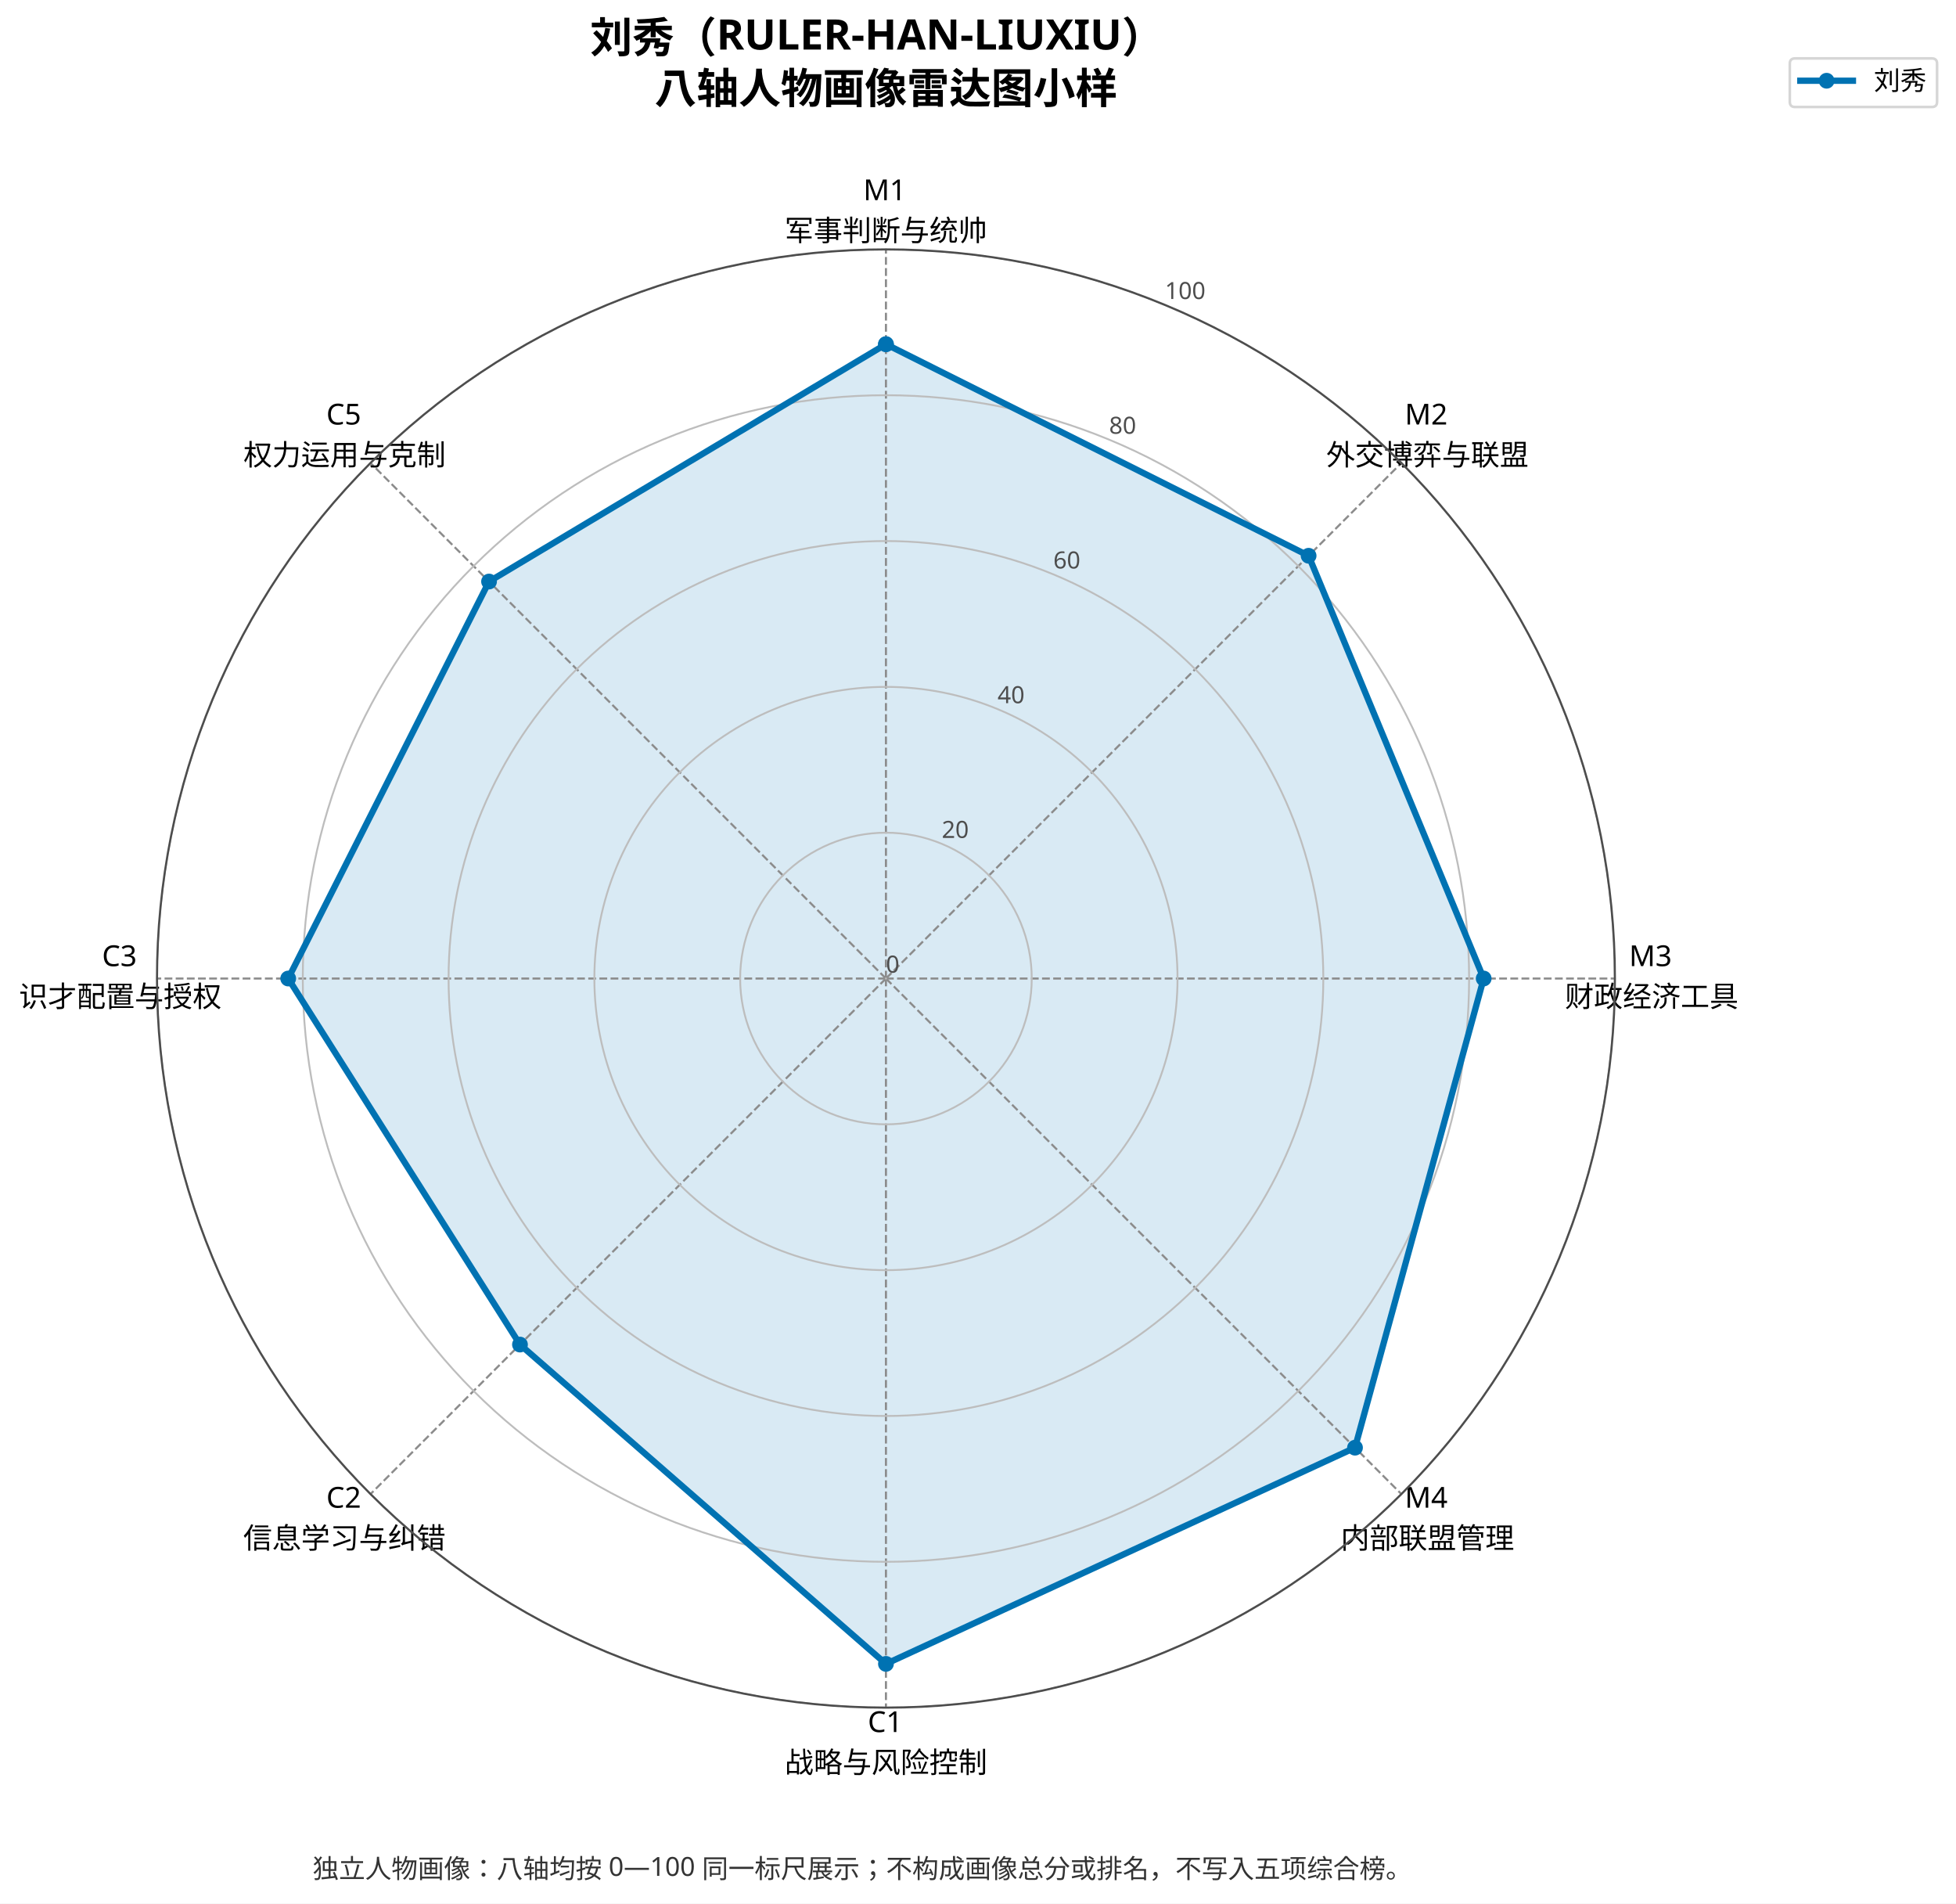
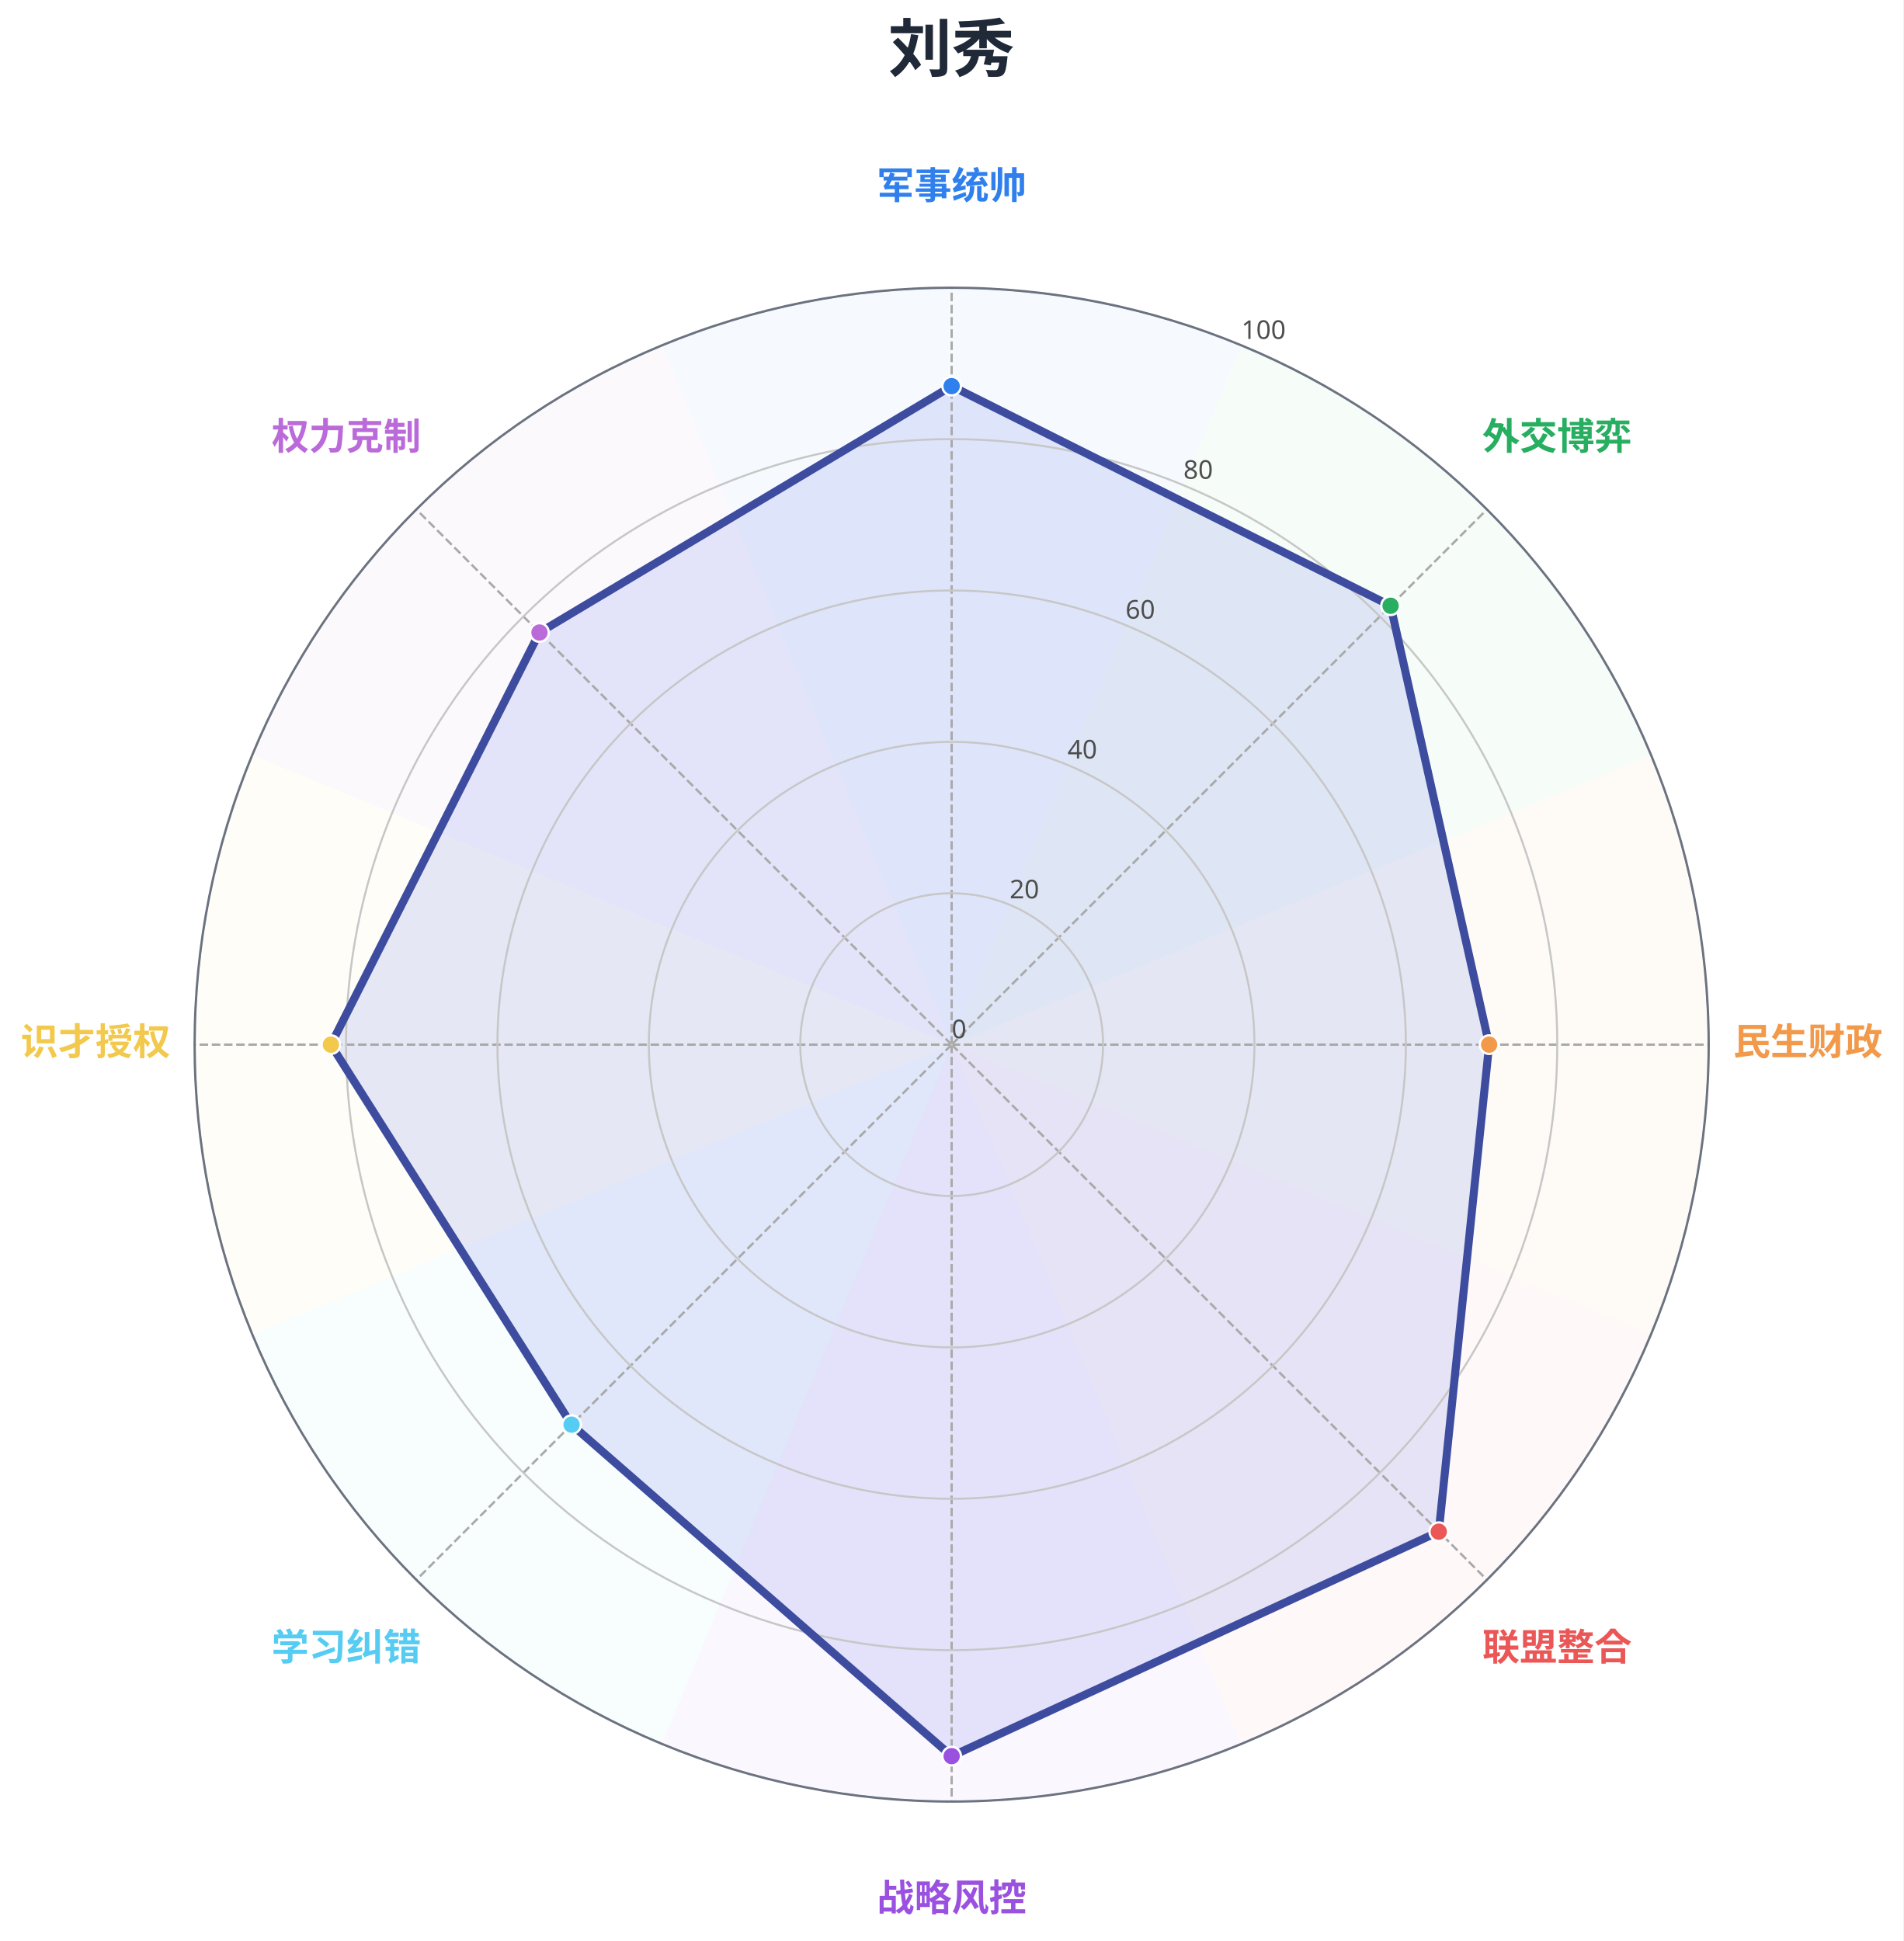
- <svg xmlns="http://www.w3.org/2000/svg" xmlns:xlink="http://www.w3.org/1999/xlink" width="743.812pt" height="723.708pt" viewBox="0 0 743.812 723.708" version="1.1">
+ <svg xmlns="http://www.w3.org/2000/svg" xmlns:xlink="http://www.w3.org/1999/xlink" width="662.08pt" height="675.29pt" viewBox="0 0 662.08 675.29" version="1.1">
  <defs>
    <style type="text/css">*{stroke-linejoin: round; stroke-linecap: butt}</style>
  </defs>
  <g id="figure_1">
    <g id="patch_1">
-       <path d="M 0 723.708  L 743.812 723.708  L 743.812 -0  L 0 -0  z " style="fill: #ffffff" />
+       <path d="M 0 675.29 L 662.08 675.29 L 662.08 -0 L 0 -0 z " style="fill: #ffffff" />
    </g>
    <g id="axes_1">
      <g id="patch_2">
-         <path d="M 614.1 372.022  C 614.1 335.62 606.93 299.572 592.999 265.942  C 579.069 232.311 558.65 201.751 532.91 176.012  C 507.17 150.272 476.611 129.852 442.98 115.922  C 409.349 101.992 373.302 94.822 336.9 94.822  C 300.498 94.822 264.451 101.992 230.82 115.922  C 197.189 129.852 166.63 150.272 140.89 176.012  C 115.15 201.751 94.731 232.311 80.801 265.942  C 66.87 299.572 59.7 335.62 59.7 372.022  C 59.7 408.423 66.87 444.471 80.801 478.101  C 94.731 511.732 115.15 542.292 140.89 568.032  C 166.63 593.771 197.189 614.191 230.82 628.121  C 264.451 642.051 300.498 649.222 336.9 649.222  C 373.302 649.222 409.349 642.051 442.98 628.121  C 476.611 614.191 507.17 593.771 532.91 568.032  C 558.65 542.292 579.069 511.732 592.999 478.101  C 606.93 444.471 614.1 408.423 614.1 372.022  M 336.9 372.022  C 336.9 372.022 336.9 372.022 336.9 372.022  C 336.9 372.022 336.9 372.022 336.9 372.022  C 336.9 372.022 336.9 372.022 336.9 372.022  C 336.9 372.022 336.9 372.022 336.9 372.022  C 336.9 372.022 336.9 372.022 336.9 372.022  C 336.9 372.022 336.9 372.022 336.9 372.022  C 336.9 372.022 336.9 372.022 336.9 372.022  C 336.9 372.022 336.9 372.022 336.9 372.022  C 336.9 372.022 336.9 372.022 336.9 372.022  C 336.9 372.022 336.9 372.022 336.9 372.022  C 336.9 372.022 336.9 372.022 336.9 372.022  C 336.9 372.022 336.9 372.022 336.9 372.022  C 336.9 372.022 336.9 372.022 336.9 372.022  C 336.9 372.022 336.9 372.022 336.9 372.022  C 336.9 372.022 336.9 372.022 336.9 372.022  C 336.9 372.022 336.9 372.022 336.9 372.022  z " style="fill: #ffffff" />
+         <path d="M 594.38 363.438 C 594.38 328.857 587.568 294.611 574.334 262.662 C 561.101 230.713 541.702 201.681 517.25 177.229 C 492.797 152.776 463.765 133.377 431.816 120.144 C 399.867 106.91 365.621 100.098 331.04 100.098 C 296.459 100.098 262.213 106.91 230.264 120.144 C 198.315 133.377 169.283 152.776 144.831 177.229 C 120.378 201.681 100.979 230.713 87.746 262.662 C 74.512 294.611 67.7 328.857 67.7 363.438 C 67.7 398.02 74.512 432.265 87.746 464.214 C 100.979 496.163 120.378 525.195 144.831 549.648 C 169.283 574.1 198.315 593.499 230.264 606.732 C 262.213 619.966 296.459 626.778 331.04 626.778 C 365.621 626.778 399.867 619.966 431.816 606.732 C 463.765 593.499 492.797 574.1 517.25 549.648 C 541.702 525.195 561.101 496.163 574.334 464.214 C 587.568 432.265 594.38 398.02 594.38 363.438 M 331.04 363.438 C 331.04 363.438 331.04 363.438 331.04 363.438 C 331.04 363.438 331.04 363.438 331.04 363.438 C 331.04 363.438 331.04 363.438 331.04 363.438 C 331.04 363.438 331.04 363.438 331.04 363.438 C 331.04 363.438 331.04 363.438 331.04 363.438 C 331.04 363.438 331.04 363.438 331.04 363.438 C 331.04 363.438 331.04 363.438 331.04 363.438 C 331.04 363.438 331.04 363.438 331.04 363.438 C 331.04 363.438 331.04 363.438 331.04 363.438 C 331.04 363.438 331.04 363.438 331.04 363.438 C 331.04 363.438 331.04 363.438 331.04 363.438 C 331.04 363.438 331.04 363.438 331.04 363.438 C 331.04 363.438 331.04 363.438 331.04 363.438 C 331.04 363.438 331.04 363.438 331.04 363.438 C 331.04 363.438 331.04 363.438 331.04 363.438 C 331.04 363.438 331.04 363.438 331.04 363.438 z " style="fill: #ffffff" />
      </g>
      <g id="patch_3">
-         <path d="M 336.9 130.858  L 497.628 211.293  L 564.204 372.022  L 515.269 550.391  L 336.9 632.59  L 197.733 511.189  L 109.596 372.022  L 185.972 221.094  z " clip-path="url(#pc87a358048)" style="fill: #0072b2; opacity: 0.15; stroke: #0072b2; stroke-linejoin: miter" />
+         <path d="M 331.04 363.438 C 331.04 363.438 331.04 363.438 331.04 363.438 C 331.04 363.438 331.04 363.438 331.04 363.438 L 431.816 120.144 C 399.867 106.91 365.621 100.098 331.04 100.098 C 296.459 100.098 262.213 106.91 230.264 120.144 z " clip-path="url(#pf23b8f6670)" style="fill: #2f80ed; opacity: 0.045" />
+       </g>
+       <g id="patch_4">
+         <path d="M 331.04 363.438 C 331.04 363.438 331.04 363.438 331.04 363.438 C 331.04 363.438 331.04 363.438 331.04 363.438 L 574.334 262.662 C 561.101 230.713 541.702 201.681 517.25 177.229 C 492.797 152.776 463.765 133.377 431.816 120.144 z " clip-path="url(#pf23b8f6670)" style="fill: #27ae60; opacity: 0.045" />
+       </g>
+       <g id="patch_5">
+         <path d="M 331.04 363.438 C 331.04 363.438 331.04 363.438 331.04 363.438 C 331.04 363.438 331.04 363.438 331.04 363.438 L 574.334 464.214 C 587.568 432.265 594.38 398.02 594.38 363.438 C 594.38 328.857 587.568 294.611 574.334 262.662 z " clip-path="url(#pf23b8f6670)" style="fill: #f2994a; opacity: 0.045" />
+       </g>
+       <g id="patch_6">
+         <path d="M 331.04 363.438 C 331.04 363.438 331.04 363.438 331.04 363.438 C 331.04 363.438 331.04 363.438 331.04 363.438 L 431.816 606.732 C 463.765 593.499 492.797 574.1 517.25 549.648 C 541.702 525.195 561.101 496.163 574.334 464.214 z " clip-path="url(#pf23b8f6670)" style="fill: #eb5757; opacity: 0.045" />
+       </g>
+       <g id="patch_7">
+         <path d="M 331.04 363.438 C 331.04 363.438 331.04 363.438 331.04 363.438 C 331.04 363.438 331.04 363.438 331.04 363.438 L 230.264 606.732 C 262.213 619.966 296.459 626.778 331.04 626.778 C 365.621 626.778 399.867 619.966 431.816 606.732 z " clip-path="url(#pf23b8f6670)" style="fill: #9b51e0; opacity: 0.045" />
+       </g>
+       <g id="patch_8">
+         <path d="M 331.04 363.438 C 331.04 363.438 331.04 363.438 331.04 363.438 C 331.04 363.438 331.04 363.438 331.04 363.438 L 87.746 464.214 C 100.979 496.163 120.378 525.195 144.831 549.648 C 169.283 574.1 198.315 593.499 230.264 606.732 z " clip-path="url(#pf23b8f6670)" style="fill: #56ccf2; opacity: 0.045" />
+       </g>
+       <g id="patch_9">
+         <path d="M 331.04 363.438 C 331.04 363.438 331.04 363.438 331.04 363.438 C 331.04 363.438 331.04 363.438 331.04 363.438 L 87.746 262.662 C 74.512 294.611 67.7 328.857 67.7 363.438 C 67.7 398.02 74.512 432.265 87.746 464.214 z " clip-path="url(#pf23b8f6670)" style="fill: #f2c94c; opacity: 0.045" />
+       </g>
+       <g id="patch_10">
+         <path d="M 331.04 363.438 C 331.04 363.438 331.04 363.438 331.04 363.438 C 331.04 363.438 331.04 363.438 331.04 363.438 L 230.264 120.144 C 198.315 133.377 169.283 152.776 144.831 177.229 C 120.378 201.681 100.979 230.713 87.746 262.662 z " clip-path="url(#pf23b8f6670)" style="fill: #bb6bd9; opacity: 0.045" />
+       </g>
+       <g id="patch_11">
+         <path d="M 331.04 134.332 L 483.732 210.746 L 518.011 363.438 L 500.491 532.889 L 331.04 610.978 L 198.831 495.647 L 115.101 363.438 L 187.659 220.057 z " clip-path="url(#pf23b8f6670)" style="fill: #5e72e4; opacity: 0.16; stroke: #5e72e4; stroke-linejoin: miter" />
      </g>
      <g id="matplotlib.axis_1">
        <g id="xtick_1">
          <g id="line2d_1">
-             <path d="M 336.9 372.022  L 336.9 94.822  " clip-path="url(#pc87a358048)" style="fill: none; stroke-dasharray: 2.96,1.28; stroke-dashoffset: 0; stroke: #8c8c8c; stroke-width: 0.8" />
+             <path d="M 331.04 363.438 L 331.04 100.098 " clip-path="url(#pf23b8f6670)" style="fill: none; stroke-dasharray: 2.96,1.28; stroke-dashoffset: 0; stroke: #a9a9a9; stroke-width: 0.8" />
          </g>
          <g id="text_1">
-             <text style="font-size: 11px; font-family: 'Microsoft YaHei'" transform="translate(328.3011 76.10863)">M1</text>
-             <text style="font-size: 11px; font-family: 'Microsoft YaHei'" transform="translate(298.4 91.59319)">军事判断与统帅</text>
+             <text style="font-weight: 600; font-size: 13px; font-family: 'Microsoft YaHei'; text-anchor: middle; fill: #2f80ed" x="331.04" y="69.178" transform="rotate(-0 331.04 69.17812)">军事统帅</text>
          </g>
        </g>
        <g id="xtick_2">
          <g id="line2d_2">
-             <path d="M 336.9 372.022  L 532.91 176.012  " clip-path="url(#pc87a358048)" style="fill: none; stroke-dasharray: 2.96,1.28; stroke-dashoffset: 0; stroke: #8c8c8c; stroke-width: 0.8" />
+             <path d="M 331.04 363.438 L 517.25 177.229 " clip-path="url(#pf23b8f6670)" style="fill: none; stroke-dasharray: 2.96,1.28; stroke-dashoffset: 0; stroke: #a9a9a9; stroke-width: 0.8" />
          </g>
          <g id="text_2">
-             <text style="font-size: 11px; font-family: 'Microsoft YaHei'" transform="translate(534.2106 161.3991)">M2</text>
-             <text style="font-size: 11px; font-family: 'Microsoft YaHei'" transform="translate(504.3095 176.8837)">外交博弈与联盟</text>
+             <text style="font-weight: 600; font-size: 13px; font-family: 'Microsoft YaHei'; text-anchor: middle; fill: #27ae60" x="541.645" y="156.413" transform="rotate(-0 541.6447 156.4134)">外交博弈</text>
          </g>
        </g>
        <g id="xtick_3">
          <g id="line2d_3">
-             <path d="M 336.9 372.022  L 614.1 372.022  " clip-path="url(#pc87a358048)" style="fill: none; stroke-dasharray: 2.96,1.28; stroke-dashoffset: 0; stroke: #8c8c8c; stroke-width: 0.8" />
+             <path d="M 331.04 363.438 L 594.38 363.438 " clip-path="url(#pf23b8f6670)" style="fill: none; stroke-dasharray: 2.96,1.28; stroke-dashoffset: 0; stroke: #a9a9a9; stroke-width: 0.8" />
          </g>
          <g id="text_3">
-             <text style="font-size: 11px; font-family: 'Microsoft YaHei'" transform="translate(619.5011 367.3086)">M3</text>
-             <text style="font-size: 11px; font-family: 'Microsoft YaHei'" transform="translate(595.1 382.7932)">财政经济工具</text>
+             <text style="font-weight: 600; font-size: 13px; font-family: 'Microsoft YaHei'; text-anchor: middle; fill: #f2994a" x="628.88" y="367.018" transform="rotate(-0 628.88 367.0181)">民生财政</text>
          </g>
        </g>
        <g id="xtick_4">
          <g id="line2d_4">
-             <path d="M 336.9 372.022  L 532.91 568.032  " clip-path="url(#pc87a358048)" style="fill: none; stroke-dasharray: 2.96,1.28; stroke-dashoffset: 0; stroke: #8c8c8c; stroke-width: 0.8" />
+             <path d="M 331.04 363.438 L 517.25 549.648 " clip-path="url(#pf23b8f6670)" style="fill: none; stroke-dasharray: 2.96,1.28; stroke-dashoffset: 0; stroke: #a9a9a9; stroke-width: 0.8" />
          </g>
          <g id="text_4">
-             <text style="font-size: 11px; font-family: 'Microsoft YaHei'" transform="translate(534.2106 573.2181)">M4</text>
-             <text style="font-size: 11px; font-family: 'Microsoft YaHei'" transform="translate(509.8095 588.7027)">内部联盟管理</text>
+             <text style="font-weight: 600; font-size: 13px; font-family: 'Microsoft YaHei'; text-anchor: middle; fill: #eb5757" x="541.645" y="577.623" transform="rotate(-0 541.6447 577.6228)">联盟整合</text>
          </g>
        </g>
        <g id="xtick_5">
          <g id="line2d_5">
-             <path d="M 336.9 372.022  L 336.9 649.222  " clip-path="url(#pc87a358048)" style="fill: none; stroke-dasharray: 2.96,1.28; stroke-dashoffset: 0; stroke: #8c8c8c; stroke-width: 0.8" />
+             <path d="M 331.04 363.438 L 331.04 626.778 " clip-path="url(#pf23b8f6670)" style="fill: none; stroke-dasharray: 2.96,1.28; stroke-dashoffset: 0; stroke: #a9a9a9; stroke-width: 0.8" />
          </g>
          <g id="text_5">
-             <text style="font-size: 11px; font-family: 'Microsoft YaHei'" transform="translate(329.9958 658.5086)">C1</text>
-             <text style="font-size: 11px; font-family: 'Microsoft YaHei'" transform="translate(298.4 673.9932)">战略与风险控制</text>
+             <text style="font-weight: 600; font-size: 13px; font-family: 'Microsoft YaHei'; text-anchor: middle; fill: #9b51e0" x="331.04" y="664.858" transform="rotate(-0 331.04 664.8581)">战略风控</text>
          </g>
        </g>
        <g id="xtick_6">
          <g id="line2d_6">
-             <path d="M 336.9 372.022  L 140.89 568.032  " clip-path="url(#pc87a358048)" style="fill: none; stroke-dasharray: 2.96,1.28; stroke-dashoffset: 0; stroke: #8c8c8c; stroke-width: 0.8" />
+             <path d="M 331.04 363.438 L 144.831 549.648 " clip-path="url(#pf23b8f6670)" style="fill: none; stroke-dasharray: 2.96,1.28; stroke-dashoffset: 0; stroke: #a9a9a9; stroke-width: 0.8" />
          </g>
          <g id="text_6">
-             <text style="font-size: 11px; font-family: 'Microsoft YaHei'" transform="translate(124.0863 573.2181)">C2</text>
-             <text style="font-size: 11px; font-family: 'Microsoft YaHei'" transform="translate(92.4905 588.7027)">信息学习与纠错</text>
+             <text style="font-weight: 600; font-size: 13px; font-family: 'Microsoft YaHei'; text-anchor: middle; fill: #56ccf2" x="120.435" y="577.623" transform="rotate(-0 120.4353 577.6228)">学习纠错</text>
          </g>
        </g>
        <g id="xtick_7">
          <g id="line2d_7">
-             <path d="M 336.9 372.022  L 59.7 372.022  " clip-path="url(#pc87a358048)" style="fill: none; stroke-dasharray: 2.96,1.28; stroke-dashoffset: 0; stroke: #8c8c8c; stroke-width: 0.8" />
+             <path d="M 331.04 363.438 L 67.7 363.438 " clip-path="url(#pf23b8f6670)" style="fill: none; stroke-dasharray: 2.96,1.28; stroke-dashoffset: 0; stroke: #a9a9a9; stroke-width: 0.8" />
          </g>
          <g id="text_7">
-             <text style="font-size: 11px; font-family: 'Microsoft YaHei'" transform="translate(38.79578 367.3086)">C3</text>
-             <text style="font-size: 11px; font-family: 'Microsoft YaHei'" transform="translate(7.2 382.7932)">识才配置与授权</text>
+             <text style="font-weight: 600; font-size: 13px; font-family: 'Microsoft YaHei'; text-anchor: middle; fill: #f2c94c" x="33.2" y="367.018" transform="rotate(-0 33.2 367.0181)">识才授权</text>
          </g>
        </g>
        <g id="xtick_8">
          <g id="line2d_8">
-             <path d="M 336.9 372.022  L 140.89 176.012  " clip-path="url(#pc87a358048)" style="fill: none; stroke-dasharray: 2.96,1.28; stroke-dashoffset: 0; stroke: #8c8c8c; stroke-width: 0.8" />
+             <path d="M 331.04 363.438 L 144.831 177.229 " clip-path="url(#pf23b8f6670)" style="fill: none; stroke-dasharray: 2.96,1.28; stroke-dashoffset: 0; stroke: #a9a9a9; stroke-width: 0.8" />
          </g>
          <g id="text_8">
-             <text style="font-size: 11px; font-family: 'Microsoft YaHei'" transform="translate(124.0863 161.3991)">C5</text>
-             <text style="font-size: 11px; font-family: 'Microsoft YaHei'" transform="translate(92.4905 176.8837)">权力运用与克制</text>
+             <text style="font-weight: 600; font-size: 13px; font-family: 'Microsoft YaHei'; text-anchor: middle; fill: #bb6bd9" x="120.435" y="156.413" transform="rotate(-0 120.4353 156.4134)">权力克制</text>
          </g>
        </g>
      </g>
      <g id="matplotlib.axis_2">
        <g id="ytick_1">
          <g id="line2d_9">
-             <path d="M 336.9 372.022  C 336.9 372.022 336.9 372.022 336.9 372.022  C 336.9 372.022 336.9 372.022 336.9 372.022  C 336.9 372.022 336.9 372.022 336.9 372.022  C 336.9 372.022 336.9 372.022 336.9 372.022  C 336.9 372.022 336.9 372.022 336.9 372.022  C 336.9 372.022 336.9 372.022 336.9 372.022  C 336.9 372.022 336.9 372.022 336.9 372.022  C 336.9 372.022 336.9 372.022 336.9 372.022  C 336.9 372.022 336.9 372.022 336.9 372.022  C 336.9 372.022 336.9 372.022 336.9 372.022  C 336.9 372.022 336.9 372.022 336.9 372.022  C 336.9 372.022 336.9 372.022 336.9 372.022  C 336.9 372.022 336.9 372.022 336.9 372.022  C 336.9 372.022 336.9 372.022 336.9 372.022  C 336.9 372.022 336.9 372.022 336.9 372.022  C 336.9 372.022 336.9 372.022 336.9 372.022  " clip-path="url(#pc87a358048)" style="fill: none; stroke: #bdbdbd; stroke-width: 0.7; stroke-linecap: square" />
+             <path d="M 331.04 363.438 C 331.04 363.438 331.04 363.438 331.04 363.438 C 331.04 363.438 331.04 363.438 331.04 363.438 C 331.04 363.438 331.04 363.438 331.04 363.438 C 331.04 363.438 331.04 363.438 331.04 363.438 C 331.04 363.438 331.04 363.438 331.04 363.438 C 331.04 363.438 331.04 363.438 331.04 363.438 C 331.04 363.438 331.04 363.438 331.04 363.438 C 331.04 363.438 331.04 363.438 331.04 363.438 C 331.04 363.438 331.04 363.438 331.04 363.438 C 331.04 363.438 331.04 363.438 331.04 363.438 C 331.04 363.438 331.04 363.438 331.04 363.438 C 331.04 363.438 331.04 363.438 331.04 363.438 C 331.04 363.438 331.04 363.438 331.04 363.438 C 331.04 363.438 331.04 363.438 331.04 363.438 C 331.04 363.438 331.04 363.438 331.04 363.438 C 331.04 363.438 331.04 363.438 331.04 363.438 " clip-path="url(#pf23b8f6670)" style="fill: none; stroke: #c7c7c7; stroke-width: 0.7; stroke-linecap: square" />
          </g>
          <g id="text_9">
-             <text style="font-size: 9px; font-family: 'Microsoft YaHei'; text-anchor: start; fill: #4d4d4d" x="336.9" y="369.784" transform="rotate(-0 336.9 369.7843)">0</text>
+             <text style="font-size: 9px; font-family: 'Microsoft YaHei'; text-anchor: start; fill: #4d4d4d" x="331.04" y="361.201" transform="rotate(-0 331.04 361.2007)">0</text>
          </g>
        </g>
        <g id="ytick_2">
          <g id="line2d_10">
-             <path d="M 336.9 316.582  C 344.18 316.582 351.39 318.016 358.116 320.802  C 364.842 323.588 370.954 327.672 376.102 332.82  C 381.25 337.968 385.334 344.08 388.12 350.806  C 390.906 357.532 392.34 364.741 392.34 372.022  C 392.34 379.302 390.906 386.511 388.12 393.238  C 385.334 399.964 381.25 406.076 376.102 411.224  C 370.954 416.372 364.842 420.455 358.116 423.241  C 351.39 426.028 344.18 427.462 336.9 427.462  C 329.62 427.462 322.41 426.028 315.684 423.241  C 308.958 420.455 302.846 416.372 297.698 411.224  C 292.55 406.076 288.466 399.964 285.68 393.238  C 282.894 386.511 281.46 379.302 281.46 372.022  C 281.46 364.741 282.894 357.532 285.68 350.806  C 288.466 344.08 292.55 337.968 297.698 332.82  C 302.846 327.672 308.958 323.588 315.684 320.802  C 322.41 318.016 329.62 316.582 336.9 316.582  " clip-path="url(#pc87a358048)" style="fill: none; stroke: #bdbdbd; stroke-width: 0.7; stroke-linecap: square" />
+             <path d="M 331.04 310.77 C 337.956 310.77 344.805 312.132 351.195 314.779 C 357.585 317.426 363.391 321.306 368.282 326.196 C 373.172 331.087 377.052 336.893 379.699 343.283 C 382.346 349.673 383.708 356.522 383.708 363.438 C 383.708 370.354 382.346 377.203 379.699 383.593 C 377.052 389.983 373.172 395.789 368.282 400.68 C 363.391 405.571 357.585 409.45 351.195 412.097 C 344.805 414.744 337.956 416.106 331.04 416.106 C 324.124 416.106 317.275 414.744 310.885 412.097 C 304.495 409.45 298.689 405.571 293.798 400.68 C 288.908 395.789 285.028 389.983 282.381 383.593 C 279.734 377.203 278.372 370.354 278.372 363.438 C 278.372 356.522 279.734 349.673 282.381 343.283 C 285.028 336.893 288.908 331.087 293.798 326.196 C 298.689 321.306 304.495 317.426 310.885 314.779 C 317.275 312.132 324.124 310.77 331.04 310.77 " clip-path="url(#pf23b8f6670)" style="fill: none; stroke: #c7c7c7; stroke-width: 0.7; stroke-linecap: square" />
          </g>
          <g id="text_10">
-             <text style="font-size: 9px; font-family: 'Microsoft YaHei'; text-anchor: start; fill: #4d4d4d" x="358.116" y="318.564" transform="rotate(-0 358.116 318.5644)">20</text>
+             <text style="font-size: 9px; font-family: 'Microsoft YaHei'; text-anchor: start; fill: #4d4d4d" x="351.195" y="312.542" transform="rotate(-0 351.1952 312.5418)">20</text>
          </g>
        </g>
        <g id="ytick_3">
          <g id="line2d_11">
-             <path d="M 336.9 261.142  C 351.461 261.142 365.88 264.01 379.332 269.582  C 392.784 275.154 405.008 283.322 415.304 293.618  C 425.6 303.914 433.768 316.137 439.34 329.59  C 444.912 343.042 447.78 357.461 447.78 372.022  C 447.78 386.582 444.912 401.001 439.34 414.454  C 433.768 427.906 425.6 440.13 415.304 450.426  C 405.008 460.722 392.784 468.889 379.332 474.461  C 365.88 480.033 351.461 482.902 336.9 482.902  C 322.339 482.902 307.92 480.033 294.468 474.461  C 281.016 468.889 268.792 460.722 258.496 450.426  C 248.2 440.13 240.032 427.906 234.46 414.454  C 228.888 401.001 226.02 386.582 226.02 372.022  C 226.02 357.461 228.888 343.042 234.46 329.59  C 240.032 316.137 248.2 303.914 258.496 293.618  C 268.792 283.322 281.016 275.154 294.468 269.582  C 307.92 264.01 322.339 261.142 336.9 261.142  " clip-path="url(#pc87a358048)" style="fill: none; stroke: #bdbdbd; stroke-width: 0.7; stroke-linecap: square" />
+             <path d="M 331.04 258.102 C 344.873 258.102 358.571 260.827 371.35 266.12 C 384.13 271.414 395.743 279.173 405.524 288.954 C 415.305 298.735 423.064 310.348 428.358 323.128 C 433.651 335.907 436.376 349.605 436.376 363.438 C 436.376 377.271 433.651 390.969 428.358 403.748 C 423.064 416.528 415.305 428.141 405.524 437.922 C 395.743 447.703 384.13 455.462 371.35 460.756 C 358.571 466.049 344.873 468.774 331.04 468.774 C 317.207 468.774 303.509 466.049 290.73 460.756 C 277.95 455.462 266.337 447.703 256.556 437.922 C 246.775 428.141 239.016 416.528 233.722 403.748 C 228.429 390.969 225.704 377.271 225.704 363.438 C 225.704 349.605 228.429 335.907 233.722 323.128 C 239.016 310.348 246.775 298.735 256.556 288.954 C 266.337 279.173 277.95 271.414 290.73 266.12 C 303.509 260.827 317.207 258.102 331.04 258.102 " clip-path="url(#pf23b8f6670)" style="fill: none; stroke: #c7c7c7; stroke-width: 0.7; stroke-linecap: square" />
          </g>
          <g id="text_11">
-             <text style="font-size: 9px; font-family: 'Microsoft YaHei'; text-anchor: start; fill: #4d4d4d" x="379.332" y="267.345" transform="rotate(-0 379.3319 267.3445)">40</text>
+             <text style="font-size: 9px; font-family: 'Microsoft YaHei'; text-anchor: start; fill: #4d4d4d" x="371.35" y="263.883" transform="rotate(-0 371.3503 263.8829)">40</text>
          </g>
        </g>
        <g id="ytick_4">
          <g id="line2d_12">
-             <path d="M 336.9 205.702  C 358.741 205.702 380.37 210.004 400.548 218.362  C 420.726 226.72 439.062 238.972 454.506 254.416  C 469.95 269.859 482.201 288.195 490.56 308.374  C 498.918 328.552 503.22 350.181 503.22 372.022  C 503.22 393.863 498.918 415.491 490.56 435.67  C 482.201 455.848 469.95 474.184 454.506 489.628  C 439.062 505.071 420.726 517.323 400.548 525.681  C 380.37 534.039 358.741 538.342 336.9 538.342  C 315.059 538.342 293.43 534.039 273.252 525.681  C 253.074 517.323 234.738 505.071 219.294 489.628  C 203.85 474.184 191.599 455.848 183.24 435.67  C 174.882 415.491 170.58 393.863 170.58 372.022  C 170.58 350.181 174.882 328.552 183.24 308.374  C 191.599 288.195 203.85 269.859 219.294 254.416  C 234.738 238.972 253.074 226.72 273.252 218.362  C 293.43 210.004 315.059 205.702 336.9 205.702  " clip-path="url(#pc87a358048)" style="fill: none; stroke: #bdbdbd; stroke-width: 0.7; stroke-linecap: square" />
+             <path d="M 331.04 205.434 C 351.789 205.434 372.336 209.521 391.506 217.461 C 410.675 225.402 428.094 237.041 442.766 251.712 C 457.437 266.384 469.076 283.803 477.017 302.973 C 484.957 322.142 489.044 342.689 489.044 363.438 C 489.044 384.187 484.957 404.734 477.017 423.904 C 469.076 443.073 457.437 460.492 442.766 475.164 C 428.094 489.835 410.675 501.474 391.506 509.415 C 372.336 517.355 351.789 521.442 331.04 521.442 C 310.291 521.442 289.744 517.355 270.574 509.415 C 251.405 501.474 233.986 489.835 219.314 475.164 C 204.643 460.492 193.004 443.073 185.063 423.904 C 177.123 404.734 173.036 384.187 173.036 363.438 C 173.036 342.689 177.123 322.142 185.063 302.973 C 193.004 283.803 204.643 266.384 219.314 251.712 C 233.986 237.041 251.405 225.402 270.574 217.461 C 289.744 209.521 310.291 205.434 331.04 205.434 " clip-path="url(#pf23b8f6670)" style="fill: none; stroke: #c7c7c7; stroke-width: 0.7; stroke-linecap: square" />
          </g>
          <g id="text_12">
-             <text style="font-size: 9px; font-family: 'Microsoft YaHei'; text-anchor: start; fill: #4d4d4d" x="400.548" y="216.125" transform="rotate(-0 400.5479 216.1246)">60</text>
+             <text style="font-size: 9px; font-family: 'Microsoft YaHei'; text-anchor: start; fill: #4d4d4d" x="391.506" y="215.224" transform="rotate(-0 391.5055 215.224)">60</text>
          </g>
        </g>
        <g id="ytick_5">
          <g id="line2d_13">
-             <path d="M 336.9 150.262  C 366.021 150.262 394.859 155.998 421.764 167.142  C 448.668 178.286 473.116 194.622 493.708 215.214  C 514.3 235.805 530.635 260.253 541.78 287.158  C 552.924 314.062 558.66 342.9 558.66 372.022  C 558.66 401.143 552.924 429.981 541.78 456.885  C 530.635 483.79 514.3 508.238 493.708 528.83  C 473.116 549.421 448.668 565.757 421.764 576.901  C 394.859 588.045 366.021 593.782 336.9 593.782  C 307.779 593.782 278.941 588.045 252.036 576.901  C 225.132 565.757 200.684 549.421 180.092 528.83  C 159.5 508.238 143.165 483.79 132.02 456.885  C 120.876 429.981 115.14 401.143 115.14 372.022  C 115.14 342.9 120.876 314.062 132.02 287.158  C 143.165 260.253 159.5 235.805 180.092 215.214  C 200.684 194.622 225.132 178.286 252.036 167.142  C 278.941 155.998 307.779 150.262 336.9 150.262  " clip-path="url(#pc87a358048)" style="fill: none; stroke: #bdbdbd; stroke-width: 0.7; stroke-linecap: square" />
+             <path d="M 331.04 152.766 C 358.705 152.766 386.101 158.215 411.661 168.802 C 437.22 179.39 460.445 194.908 480.008 214.47 C 499.57 234.033 515.089 257.258 525.676 282.817 C 536.263 308.377 541.712 335.773 541.712 363.438 C 541.712 391.103 536.263 418.499 525.676 444.059 C 515.089 469.618 499.57 492.843 480.008 512.406 C 460.445 531.968 437.22 547.487 411.661 558.074 C 386.101 568.661 358.705 574.11 331.04 574.11 C 303.375 574.11 275.979 568.661 250.419 558.074 C 224.86 547.487 201.635 531.968 182.072 512.406 C 162.51 492.843 146.991 469.618 136.404 444.059 C 125.817 418.499 120.368 391.103 120.368 363.438 C 120.368 335.773 125.817 308.377 136.404 282.817 C 146.991 257.258 162.51 234.033 182.072 214.47 C 201.635 194.908 224.86 179.39 250.419 168.802 C 275.979 158.215 303.375 152.766 331.04 152.766 " clip-path="url(#pf23b8f6670)" style="fill: none; stroke: #c7c7c7; stroke-width: 0.7; stroke-linecap: square" />
          </g>
          <g id="text_13">
-             <text style="font-size: 9px; font-family: 'Microsoft YaHei'; text-anchor: start; fill: #4d4d4d" x="421.764" y="164.905" transform="rotate(-0 421.7639 164.9047)">80</text>
+             <text style="font-size: 9px; font-family: 'Microsoft YaHei'; text-anchor: start; fill: #4d4d4d" x="411.661" y="166.565" transform="rotate(-0 411.6607 166.5652)">80</text>
          </g>
        </g>
        <g id="ytick_6">
          <g id="line2d_14">
-             <path d="M 336.9 94.822  C 373.302 94.822 409.349 101.992 442.98 115.922  C 476.611 129.852 507.17 150.272 532.91 176.012  C 558.65 201.751 579.069 232.311 592.999 265.942  C 606.93 299.572 614.1 335.62 614.1 372.022  C 614.1 408.423 606.93 444.471 592.999 478.101  C 579.069 511.732 558.65 542.292 532.91 568.032  C 507.17 593.771 476.611 614.191 442.98 628.121  C 409.349 642.051 373.302 649.222 336.9 649.222  C 300.498 649.222 264.451 642.051 230.82 628.121  C 197.189 614.191 166.63 593.771 140.89 568.032  C 115.15 542.292 94.731 511.732 80.801 478.101  C 66.87 444.471 59.7 408.423 59.7 372.022  C 59.7 335.62 66.87 299.572 80.801 265.942  C 94.731 232.311 115.15 201.751 140.89 176.012  C 166.63 150.272 197.189 129.852 230.82 115.922  C 264.451 101.992 300.498 94.822 336.9 94.822  " clip-path="url(#pc87a358048)" style="fill: none; stroke: #bdbdbd; stroke-width: 0.7; stroke-linecap: square" />
+             <path d="M 331.04 100.098 C 365.621 100.098 399.867 106.91 431.816 120.144 C 463.765 133.377 492.797 152.776 517.25 177.229 C 541.702 201.681 561.101 230.713 574.334 262.662 C 587.568 294.611 594.38 328.857 594.38 363.438 C 594.38 398.02 587.568 432.265 574.334 464.214 C 561.101 496.163 541.702 525.195 517.25 549.648 C 492.797 574.1 463.765 593.499 431.816 606.732 C 399.867 619.966 365.621 626.778 331.04 626.778 C 296.459 626.778 262.213 619.966 230.264 606.732 C 198.315 593.499 169.283 574.1 144.831 549.648 C 120.378 525.195 100.979 496.163 87.746 464.214 C 74.512 432.265 67.7 398.02 67.7 363.438 C 67.7 328.857 74.512 294.611 87.746 262.662 C 100.979 230.713 120.378 201.681 144.831 177.229 C 169.283 152.776 198.315 133.377 230.264 120.144 C 262.213 106.91 296.459 100.098 331.04 100.098 " clip-path="url(#pf23b8f6670)" style="fill: none; stroke: #c7c7c7; stroke-width: 0.7; stroke-linecap: square" />
          </g>
          <g id="text_14">
-             <text style="font-size: 9px; font-family: 'Microsoft YaHei'; text-anchor: start; fill: #4d4d4d" x="442.98" y="113.685" transform="rotate(-0 442.9798 113.6849)">100</text>
+             <text style="font-size: 9px; font-family: 'Microsoft YaHei'; text-anchor: start; fill: #4d4d4d" x="431.816" y="117.906" transform="rotate(-0 431.8159 117.9063)">100</text>
          </g>
        </g>
      </g>
      <g id="line2d_15">
-         <path d="M 336.9 130.858  L 497.628 211.293  L 564.204 372.022  L 515.269 550.391  L 336.9 632.59  L 197.733 511.189  L 109.596 372.022  L 185.972 221.094  L 336.9 130.858  " clip-path="url(#pc87a358048)" style="fill: none; stroke: #0072b2; stroke-width: 2.4; stroke-linecap: square" />
+         <path d="M 331.04 134.332 L 483.732 210.746 L 518.011 363.438 L 500.491 532.889 L 331.04 610.978 L 198.831 495.647 L 115.101 363.438 L 187.659 220.057 L 331.04 134.332 " clip-path="url(#pf23b8f6670)" style="fill: none; stroke: #3d4c9e; stroke-width: 2.8; stroke-linecap: square" />
        <defs>
-           <path id="mfef330b2f8" d="M 0 2.5  C 0.663 2.5 1.299 2.237 1.768 1.768  C 2.237 1.299 2.5 0.663 2.5 0  C 2.5 -0.663 2.237 -1.299 1.768 -1.768  C 1.299 -2.237 0.663 -2.5 0 -2.5  C -0.663 -2.5 -1.299 -2.237 -1.768 -1.768  C -2.237 -1.299 -2.5 -0.663 -2.5 0  C -2.5 0.663 -2.237 1.299 -1.768 1.768  C -1.299 2.237 -0.663 2.5 0 2.5  z " style="stroke: #0072b2" />
+           <path id="mc73591cee4" d="M 0 2.75 C 0.729 2.75 1.429 2.46 1.945 1.945 C 2.46 1.429 2.75 0.729 2.75 0 C 2.75 -0.729 2.46 -1.429 1.945 -1.945 C 1.429 -2.46 0.729 -2.75 0 -2.75 C -0.729 -2.75 -1.429 -2.46 -1.945 -1.945 C -2.46 -1.429 -2.75 -0.729 -2.75 0 C -2.75 0.729 -2.46 1.429 -1.945 1.945 C -1.429 2.46 -0.729 2.75 0 2.75 z " style="stroke: #3d4c9e" />
        </defs>
-         <g clip-path="url(#pc87a358048)">
-           <use xlink:href="#mfef330b2f8" x="336.9" y="130.858" style="fill: #0072b2; stroke: #0072b2" />
-           <use xlink:href="#mfef330b2f8" x="497.628" y="211.293" style="fill: #0072b2; stroke: #0072b2" />
-           <use xlink:href="#mfef330b2f8" x="564.204" y="372.022" style="fill: #0072b2; stroke: #0072b2" />
-           <use xlink:href="#mfef330b2f8" x="515.269" y="550.391" style="fill: #0072b2; stroke: #0072b2" />
-           <use xlink:href="#mfef330b2f8" x="336.9" y="632.59" style="fill: #0072b2; stroke: #0072b2" />
-           <use xlink:href="#mfef330b2f8" x="197.733" y="511.189" style="fill: #0072b2; stroke: #0072b2" />
-           <use xlink:href="#mfef330b2f8" x="109.596" y="372.022" style="fill: #0072b2; stroke: #0072b2" />
-           <use xlink:href="#mfef330b2f8" x="185.972" y="221.094" style="fill: #0072b2; stroke: #0072b2" />
-           <use xlink:href="#mfef330b2f8" x="336.9" y="130.858" style="fill: #0072b2; stroke: #0072b2" />
-         </g>
-       </g>
-       <g id="patch_4">
-         <path d="M 336.9 94.822  C 300.498 94.822 264.451 101.992 230.82 115.922  C 197.189 129.852 166.63 150.272 140.89 176.012  C 115.15 201.751 94.731 232.311 80.801 265.942  C 66.87 299.572 59.7 335.62 59.7 372.022  C 59.7 408.423 66.87 444.471 80.801 478.101  C 94.731 511.732 115.15 542.292 140.89 568.032  C 166.63 593.771 197.189 614.191 230.82 628.121  C 264.451 642.051 300.498 649.222 336.9 649.222  C 373.302 649.222 409.349 642.051 442.98 628.121  C 476.611 614.191 507.17 593.771 532.91 568.032  C 558.65 542.292 579.069 511.732 592.999 478.101  C 606.93 444.471 614.1 408.423 614.1 372.022  C 614.1 335.62 606.93 299.572 592.999 265.942  C 579.069 232.311 558.65 201.751 532.91 176.012  C 507.17 150.272 476.611 129.852 442.98 115.922  C 409.349 101.992 373.302 94.822 336.9 94.822  " style="fill: none; stroke: #4d4d4d; stroke-width: 0.8; stroke-linejoin: miter; stroke-linecap: square" />
+         <g clip-path="url(#pf23b8f6670)">
+           <use xlink:href="#mc73591cee4" x="331.04" y="134.332" style="fill: #3d4c9e; stroke: #3d4c9e" />
+           <use xlink:href="#mc73591cee4" x="483.732" y="210.746" style="fill: #3d4c9e; stroke: #3d4c9e" />
+           <use xlink:href="#mc73591cee4" x="518.011" y="363.438" style="fill: #3d4c9e; stroke: #3d4c9e" />
+           <use xlink:href="#mc73591cee4" x="500.491" y="532.889" style="fill: #3d4c9e; stroke: #3d4c9e" />
+           <use xlink:href="#mc73591cee4" x="331.04" y="610.978" style="fill: #3d4c9e; stroke: #3d4c9e" />
+           <use xlink:href="#mc73591cee4" x="198.831" y="495.647" style="fill: #3d4c9e; stroke: #3d4c9e" />
+           <use xlink:href="#mc73591cee4" x="115.101" y="363.438" style="fill: #3d4c9e; stroke: #3d4c9e" />
+           <use xlink:href="#mc73591cee4" x="187.659" y="220.057" style="fill: #3d4c9e; stroke: #3d4c9e" />
+           <use xlink:href="#mc73591cee4" x="331.04" y="134.332" style="fill: #3d4c9e; stroke: #3d4c9e" />
+         </g>
+       </g>
+       <g id="patch_12">
+         <path d="M 331.04 100.098 C 296.459 100.098 262.213 106.91 230.264 120.144 C 198.315 133.377 169.283 152.776 144.831 177.229 C 120.378 201.681 100.979 230.713 87.746 262.662 C 74.512 294.611 67.7 328.857 67.7 363.438 C 67.7 398.02 74.512 432.265 87.746 464.214 C 100.979 496.163 120.378 525.195 144.831 549.648 C 169.283 574.1 198.315 593.499 230.264 606.732 C 262.213 619.966 296.459 626.778 331.04 626.778 C 365.621 626.778 399.867 619.966 431.816 606.732 C 463.765 593.499 492.797 574.1 517.25 549.648 C 541.702 525.195 561.101 496.163 574.334 464.214 C 587.568 432.265 594.38 398.02 594.38 363.438 C 594.38 328.857 587.568 294.611 574.334 262.662 C 561.101 230.713 541.702 201.681 517.25 177.229 C 492.797 152.776 463.765 133.377 431.816 120.144 C 399.867 106.91 365.621 100.098 331.04 100.098 " style="fill: none; stroke: #6b7280; stroke-width: 0.8; stroke-linejoin: miter; stroke-linecap: square" />
      </g>
      <g id="text_15">
-         <text style="font-weight: 700; font-size: 16px; font-family: 'Microsoft YaHei'" transform="translate(224.445 19.99)">刘秀（RULER-HAN-LIUXIU）</text>
-         <text style="font-weight: 700; font-size: 16px; font-family: 'Microsoft YaHei'" transform="translate(248.9 39.3155)">八轴人物画像雷达图小样</text>
-       </g>
-       <g id="legend_1">
-         <g id="patch_5">
-           <path d="M 682.612 40.685  L 734.612 40.685  Q 736.612 40.685 736.612 38.685  L 736.612 24.206  Q 736.612 22.206 734.612 22.206  L 682.612 22.206  Q 680.612 22.206 680.612 24.206  L 680.612 38.685  Q 680.612 40.685 682.612 40.685  z " style="fill: #ffffff; opacity: 0.8; stroke: #cccccc; stroke-linejoin: miter" />
-         </g>
-         <g id="line2d_16">
-           <path d="M 684.612 30.699  L 694.612 30.699  L 704.612 30.699  " style="fill: none; stroke: #0072b2; stroke-width: 2.4; stroke-linecap: square" />
-           <g>
-             <use xlink:href="#mfef330b2f8" x="694.612" y="30.699" style="fill: #0072b2; stroke: #0072b2" />
-           </g>
-         </g>
-         <g id="text_16">
-           <text style="font-size: 10px; font-family: 'Microsoft YaHei'; text-anchor: start" x="712.612" y="34.199" transform="rotate(-0 712.612 34.19936)">刘秀</text>
-         </g>
-       </g>
-     </g>
-     <g id="text_17">
-       <text style="font-size: 10px; font-family: 'Microsoft YaHei'; text-anchor: middle; fill: #333333" x="327.9" y="714.022" transform="rotate(-0 327.9 714.0216)">独立人物画像：八轴均按 0—100 同一标尺展示；不构成画像总分或排名，不写入五项综合榜。</text>
+         <text style="font-weight: 700; font-size: 22px; font-family: 'Microsoft YaHei'; text-anchor: middle; fill: #202938" x="331.04" y="24.786" transform="rotate(-0 331.04 24.78625)">刘秀</text>
+       </g>
+       <g id="PathCollection_1">
+         <defs>
+           <path id="C0_0_15cf15c44c" d="M 0 3.24 C 0.859 3.24 1.684 2.899 2.291 2.291 C 2.899 1.684 3.24 0.859 3.24 -0 C 3.24 -0.859 2.899 -1.684 2.291 -2.291 C 1.684 -2.899 0.859 -3.24 0 -3.24 C -0.859 -3.24 -1.684 -2.899 -2.291 -2.291 C -2.899 -1.684 -3.24 -0.859 -3.24 0 C -3.24 0.859 -2.899 1.684 -2.291 2.291 C -1.684 2.899 -0.859 3.24 0 3.24 z " />
+         </defs>
+         <g clip-path="url(#pf23b8f6670)">
+           <use xlink:href="#C0_0_15cf15c44c" x="331.04" y="134.332" style="fill: #2f80ed; stroke: #ffffff; stroke-width: 0.8" />
+         </g>
+         <g clip-path="url(#pf23b8f6670)">
+           <use xlink:href="#C0_0_15cf15c44c" x="483.732" y="210.746" style="fill: #27ae60; stroke: #ffffff; stroke-width: 0.8" />
+         </g>
+         <g clip-path="url(#pf23b8f6670)">
+           <use xlink:href="#C0_0_15cf15c44c" x="518.011" y="363.438" style="fill: #f2994a; stroke: #ffffff; stroke-width: 0.8" />
+         </g>
+         <g clip-path="url(#pf23b8f6670)">
+           <use xlink:href="#C0_0_15cf15c44c" x="500.491" y="532.889" style="fill: #eb5757; stroke: #ffffff; stroke-width: 0.8" />
+         </g>
+         <g clip-path="url(#pf23b8f6670)">
+           <use xlink:href="#C0_0_15cf15c44c" x="331.04" y="610.978" style="fill: #9b51e0; stroke: #ffffff; stroke-width: 0.8" />
+         </g>
+         <g clip-path="url(#pf23b8f6670)">
+           <use xlink:href="#C0_0_15cf15c44c" x="198.831" y="495.647" style="fill: #56ccf2; stroke: #ffffff; stroke-width: 0.8" />
+         </g>
+         <g clip-path="url(#pf23b8f6670)">
+           <use xlink:href="#C0_0_15cf15c44c" x="115.101" y="363.438" style="fill: #f2c94c; stroke: #ffffff; stroke-width: 0.8" />
+         </g>
+         <g clip-path="url(#pf23b8f6670)">
+           <use xlink:href="#C0_0_15cf15c44c" x="187.659" y="220.057" style="fill: #bb6bd9; stroke: #ffffff; stroke-width: 0.8" />
+         </g>
+       </g>
    </g>
  </g>
  <defs>
-     <clipPath id="pc87a358048">
-       <path d="M 614.1 372.022  C 614.1 335.62 606.93 299.572 592.999 265.942  C 579.069 232.311 558.65 201.751 532.91 176.012  C 507.17 150.272 476.611 129.852 442.98 115.922  C 409.349 101.992 373.302 94.822 336.9 94.822  C 300.498 94.822 264.451 101.992 230.82 115.922  C 197.189 129.852 166.63 150.272 140.89 176.012  C 115.15 201.751 94.731 232.311 80.801 265.942  C 66.87 299.572 59.7 335.62 59.7 372.022  C 59.7 408.423 66.87 444.471 80.801 478.101  C 94.731 511.732 115.15 542.292 140.89 568.032  C 166.63 593.771 197.189 614.191 230.82 628.121  C 264.451 642.051 300.498 649.222 336.9 649.222  C 373.302 649.222 409.349 642.051 442.98 628.121  C 476.611 614.191 507.17 593.771 532.91 568.032  C 558.65 542.292 579.069 511.732 592.999 478.101  C 606.93 444.471 614.1 408.423 614.1 372.022  M 336.9 372.022  C 336.9 372.022 336.9 372.022 336.9 372.022  C 336.9 372.022 336.9 372.022 336.9 372.022  C 336.9 372.022 336.9 372.022 336.9 372.022  C 336.9 372.022 336.9 372.022 336.9 372.022  C 336.9 372.022 336.9 372.022 336.9 372.022  C 336.9 372.022 336.9 372.022 336.9 372.022  C 336.9 372.022 336.9 372.022 336.9 372.022  C 336.9 372.022 336.9 372.022 336.9 372.022  C 336.9 372.022 336.9 372.022 336.9 372.022  C 336.9 372.022 336.9 372.022 336.9 372.022  C 336.9 372.022 336.9 372.022 336.9 372.022  C 336.9 372.022 336.9 372.022 336.9 372.022  C 336.9 372.022 336.9 372.022 336.9 372.022  C 336.9 372.022 336.9 372.022 336.9 372.022  C 336.9 372.022 336.9 372.022 336.9 372.022  C 336.9 372.022 336.9 372.022 336.9 372.022  z " />
+     <clipPath id="pf23b8f6670">
+       <path d="M 594.38 363.438 C 594.38 328.857 587.568 294.611 574.334 262.662 C 561.101 230.713 541.702 201.681 517.25 177.229 C 492.797 152.776 463.765 133.377 431.816 120.144 C 399.867 106.91 365.621 100.098 331.04 100.098 C 296.459 100.098 262.213 106.91 230.264 120.144 C 198.315 133.377 169.283 152.776 144.831 177.229 C 120.378 201.681 100.979 230.713 87.746 262.662 C 74.512 294.611 67.7 328.857 67.7 363.438 C 67.7 398.02 74.512 432.265 87.746 464.214 C 100.979 496.163 120.378 525.195 144.831 549.648 C 169.283 574.1 198.315 593.499 230.264 606.732 C 262.213 619.966 296.459 626.778 331.04 626.778 C 365.621 626.778 399.867 619.966 431.816 606.732 C 463.765 593.499 492.797 574.1 517.25 549.648 C 541.702 525.195 561.101 496.163 574.334 464.214 C 587.568 432.265 594.38 398.02 594.38 363.438 M 331.04 363.438 C 331.04 363.438 331.04 363.438 331.04 363.438 C 331.04 363.438 331.04 363.438 331.04 363.438 C 331.04 363.438 331.04 363.438 331.04 363.438 C 331.04 363.438 331.04 363.438 331.04 363.438 C 331.04 363.438 331.04 363.438 331.04 363.438 C 331.04 363.438 331.04 363.438 331.04 363.438 C 331.04 363.438 331.04 363.438 331.04 363.438 C 331.04 363.438 331.04 363.438 331.04 363.438 C 331.04 363.438 331.04 363.438 331.04 363.438 C 331.04 363.438 331.04 363.438 331.04 363.438 C 331.04 363.438 331.04 363.438 331.04 363.438 C 331.04 363.438 331.04 363.438 331.04 363.438 C 331.04 363.438 331.04 363.438 331.04 363.438 C 331.04 363.438 331.04 363.438 331.04 363.438 C 331.04 363.438 331.04 363.438 331.04 363.438 C 331.04 363.438 331.04 363.438 331.04 363.438 z " />
    </clipPath>
  </defs>
</svg>
